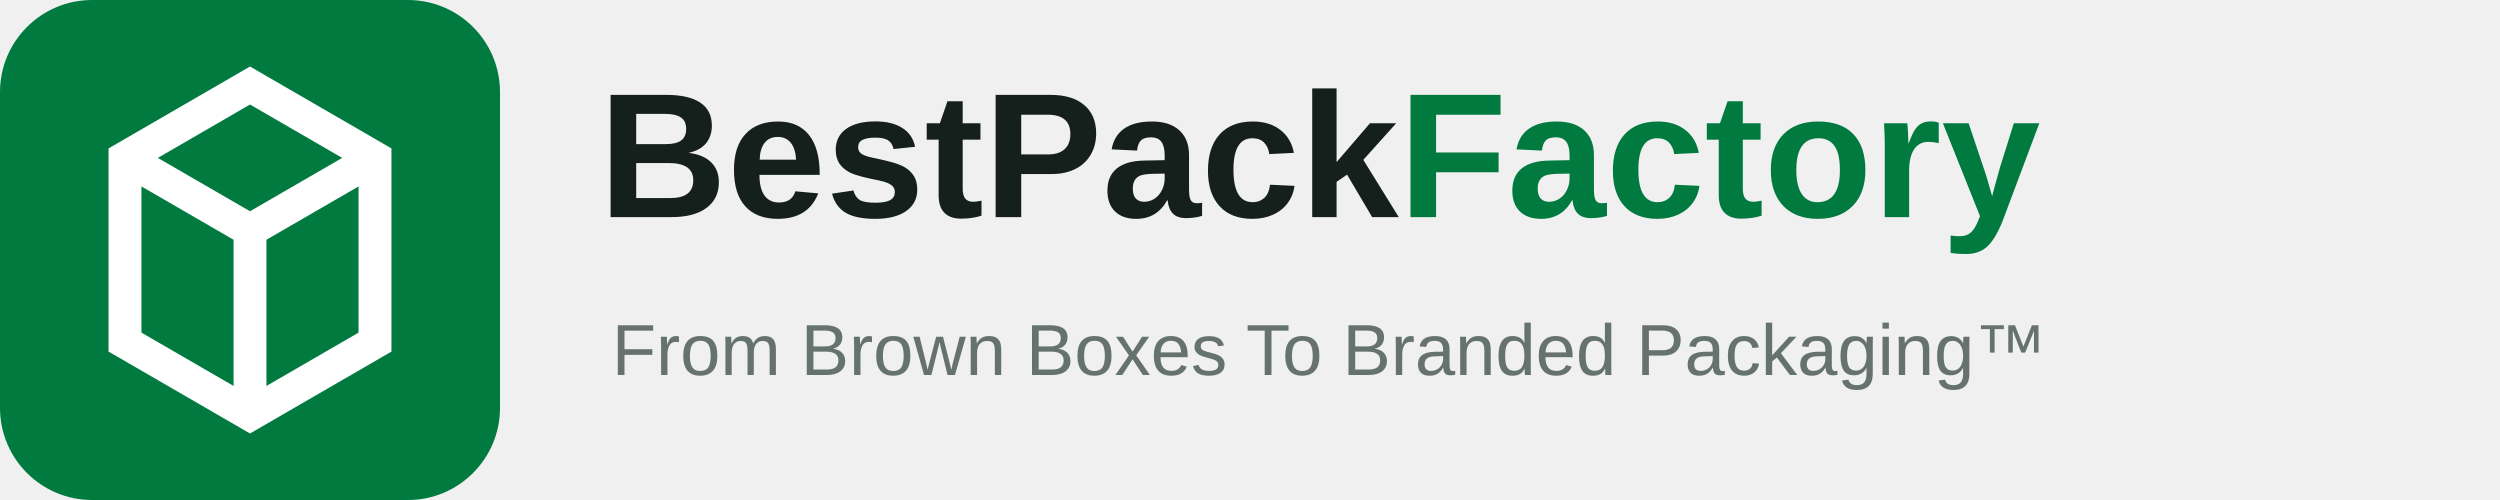
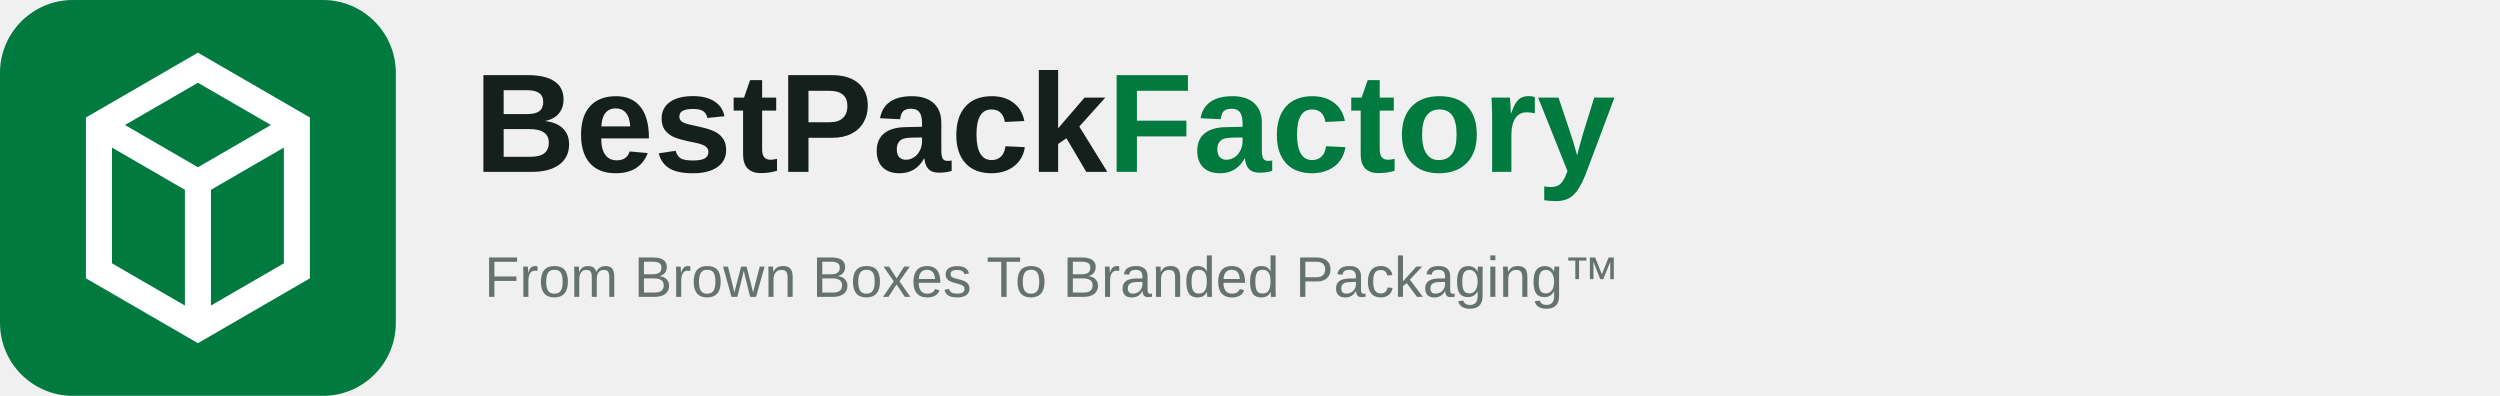
- <svg xmlns="http://www.w3.org/2000/svg" width="380" height="76" viewBox="0 0 380 76">
+ <svg xmlns="http://www.w3.org/2000/svg" width="480" height="76" viewBox="0 0 480 76">
  <rect width="76" height="76" rx="14" fill="#007A3F" />
  <path d="M19 24 L38 13 L57 24 L57 52 L38 63 L19 52 Z" fill="none" stroke="white" stroke-width="5" />
  <path d="M19 24 L38 35 L57 24M38 35V63" stroke="white" stroke-width="5" fill="none" />
  <text x="91" y="33" font-family="Arial, sans-serif" font-size="27" font-weight="800" fill="#15201C">BestPack<tspan fill="#007A3F">Factory</tspan>
  </text>
  <text x="93" y="57" font-family="Arial, sans-serif" font-size="11" fill="#66736D">From Brown Boxes To Branded Packaging™</text>
</svg>
